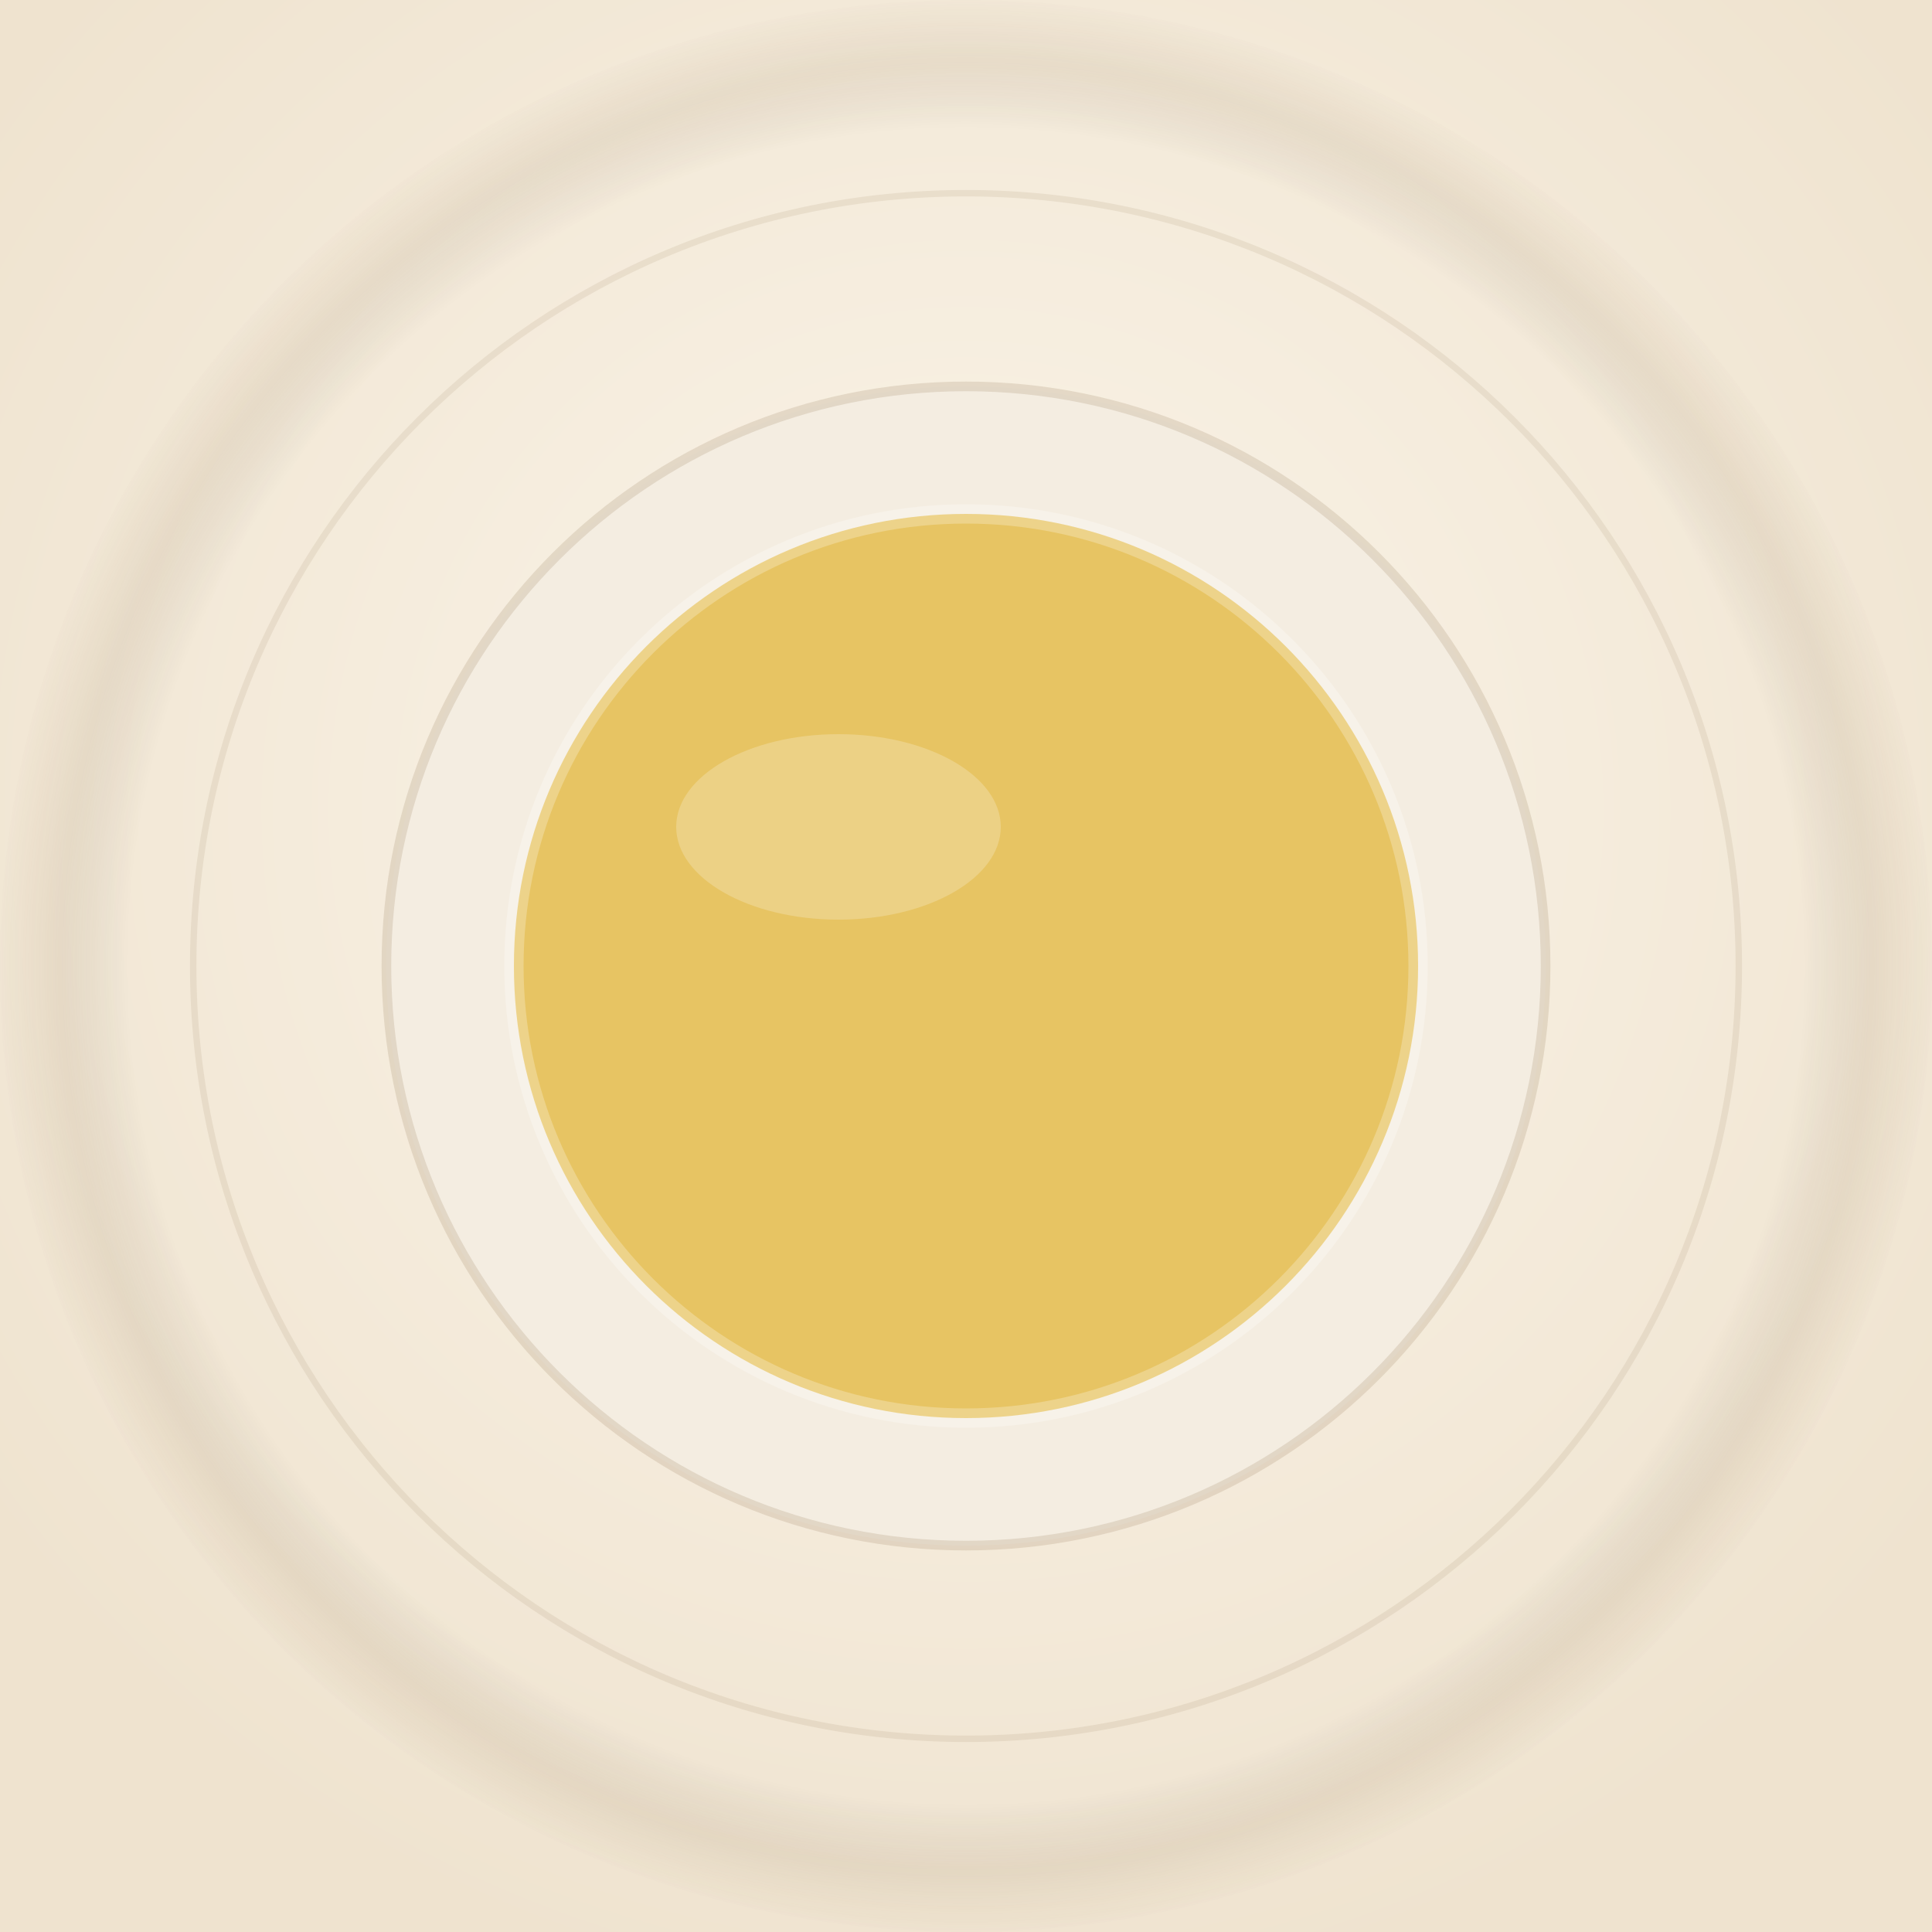
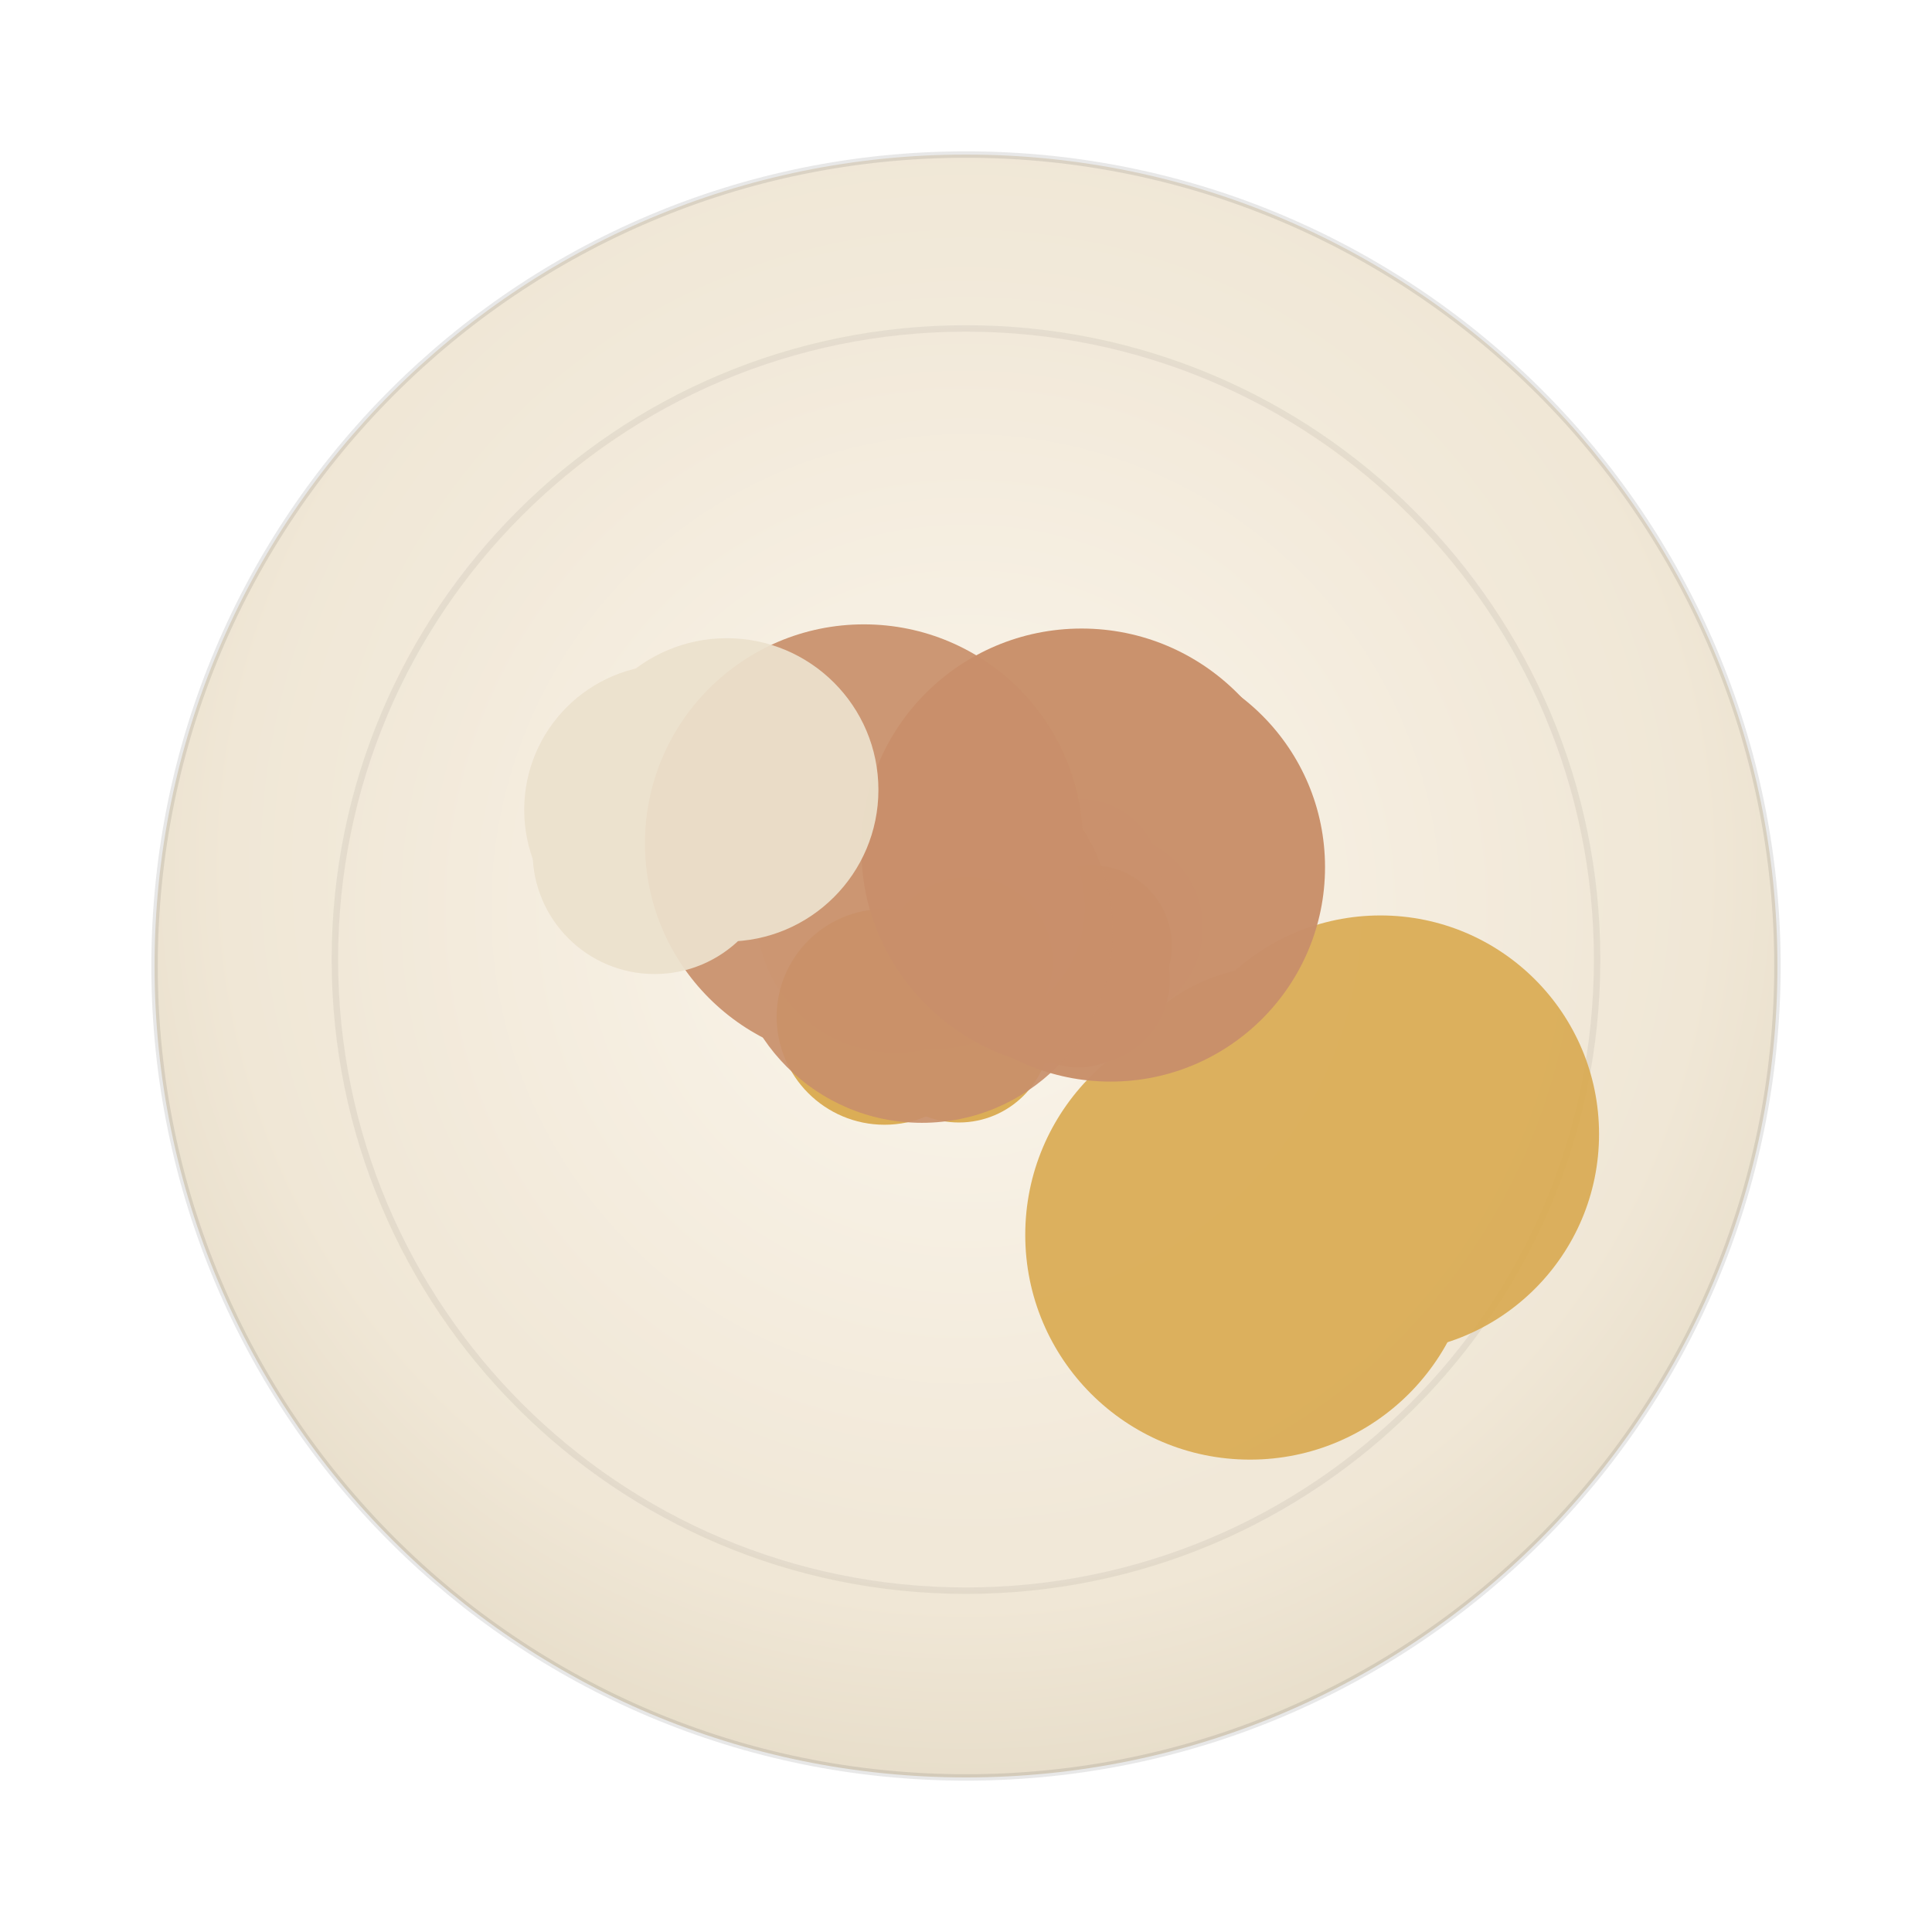
<svg xmlns="http://www.w3.org/2000/svg" width="600" height="600" viewBox="0 0 600 600">
  <defs>
-     <radialGradient id="pl" cx="50%" cy="42%" r="62%">
-       <stop offset="0%" stop-color="#fbf5ea" />
-       <stop offset="100%" stop-color="#efe3cf" />
+     <radialGradient id="plate" cx="50%" cy="44%" r="58%">
+       <stop offset="0%" stop-color="#f8f2e7" />
+       <stop offset="78%" stop-color="#f0e7d6" />
+       <stop offset="100%" stop-color="#e6dcc8" />
    </radialGradient>
-     <radialGradient id="rim" cx="50%" cy="50%" r="50%">
-       <stop offset="86%" stop-color="rgba(0,0,0,0)" />
-       <stop offset="93%" stop-color="rgba(120,90,50,0.10)" />
-       <stop offset="100%" stop-color="rgba(120,90,50,0)" />
+     <radialGradient id="well" cx="50%" cy="46%" r="50%">
+       <stop offset="0%" stop-color="#fbf6ec" />
+       <stop offset="100%" stop-color="#f1e8d8" />
    </radialGradient>
  </defs>
-   <rect width="600" height="600" fill="url(#pl)" />
-   <circle cx="300" cy="300" r="300" fill="url(#rim)" />
-   <circle cx="300" cy="300" r="240" fill="none" stroke="rgba(120,90,50,0.10)" stroke-width="2" />
-   <circle cx="300" cy="300" r="180" fill="#f4ede1" stroke="rgba(120,90,50,0.15)" stroke-width="3" />
-   <circle cx="300" cy="300" r="140.4" fill="#e7c463" />
-   <circle cx="300" cy="300" r="140.4" fill="none" stroke="rgba(255,255,255,0.25)" stroke-width="6" />
-   <ellipse cx="260.4" cy="256.8" rx="50.4" ry="28.8" fill="rgba(255,255,255,0.22)" />
+   <circle cx="300" cy="300" r="252" fill="url(#plate)" />
+   <circle cx="300" cy="300" r="252" fill="none" stroke="rgba(26,25,22,0.10)" stroke-width="2" />
+   <circle cx="300" cy="298" r="196" fill="url(#well)" />
+   <circle cx="300" cy="298" r="196" fill="none" stroke="rgba(26,25,22,0.06)" stroke-width="2" />
+   <g>
+     <g opacity="0.89">
+       <circle cx="388.2" cy="383.5" r="69.8" fill="#d9a94e" />
+       <circle cx="396.0" cy="355.9" r="55.8" fill="#d9a94e" />
+       <circle cx="379.4" cy="381.0" r="50.1" fill="#d9a94e" />
+       <circle cx="428.7" cy="352.2" r="67.9" fill="#d9a94e" />
+     </g>
+     <g opacity="0.94">
+       <circle cx="344.3" cy="288.1" r="29.2" fill="#ece1cd" />
+       <circle cx="340.6" cy="279.0" r="21.4" fill="#ece1cd" />
+       <circle cx="335.4" cy="273.3" r="25.1" fill="#ece1cd" />
+     </g>
+     <g opacity="0.92">
+       <circle cx="334.9" cy="308.2" r="23.3" fill="#c98f6a" />
+       <circle cx="336.9" cy="304.2" r="26.4" fill="#c98f6a" />
+       <circle cx="322.6" cy="304.1" r="25.9" fill="#c98f6a" />
+       <circle cx="338.9" cy="293.7" r="25.0" fill="#c98f6a" />
+       <circle cx="319.9" cy="296.3" r="24.8" fill="#c98f6a" />
+     </g>
+     <g opacity="0.96">
+       <circle cx="299.6" cy="281.8" r="37.4" fill="#ece1cd" />
+       <circle cx="290.9" cy="288.8" r="37.0" fill="#ece1cd" />
+       <circle cx="278.2" cy="283.7" r="43.3" fill="#ece1cd" />
+       <circle cx="290.3" cy="265.6" r="33.0" fill="#ece1cd" />
+       <circle cx="293.5" cy="286.4" r="32.8" fill="#ece1cd" />
+     </g>
+     <g opacity="0.94">
+       <circle cx="297.8" cy="320.2" r="28.4" fill="#d9a94e" />
+       <circle cx="300.7" cy="298.6" r="26.1" fill="#d9a94e" />
+       <circle cx="274.7" cy="315.8" r="33.5" fill="#d9a94e" />
+     </g>
+     <g opacity="0.97">
+       <circle cx="345.8" cy="286.0" r="44.0" fill="#c98f6a" />
+       <circle cx="335.9" cy="263.6" r="68.4" fill="#c98f6a" />
+       <circle cx="344.9" cy="269.3" r="66.6" fill="#c98f6a" />
+     </g>
+     <g opacity="0.92">
+       <circle cx="286.3" cy="289.4" r="59.3" fill="#c98f6a" />
+       <circle cx="287.1" cy="278.6" r="41.9" fill="#c98f6a" />
+       <circle cx="268.3" cy="261.9" r="68.0" fill="#c98f6a" />
+     </g>
+     <g opacity="0.93">
+       <circle cx="225.7" cy="245.3" r="47.1" fill="#ece1cd" />
+       <circle cx="203.3" cy="264.6" r="37.9" fill="#ece1cd" />
+       <circle cx="207.9" cy="251.5" r="45.1" fill="#ece1cd" />
+     </g>
+   </g>
</svg>
